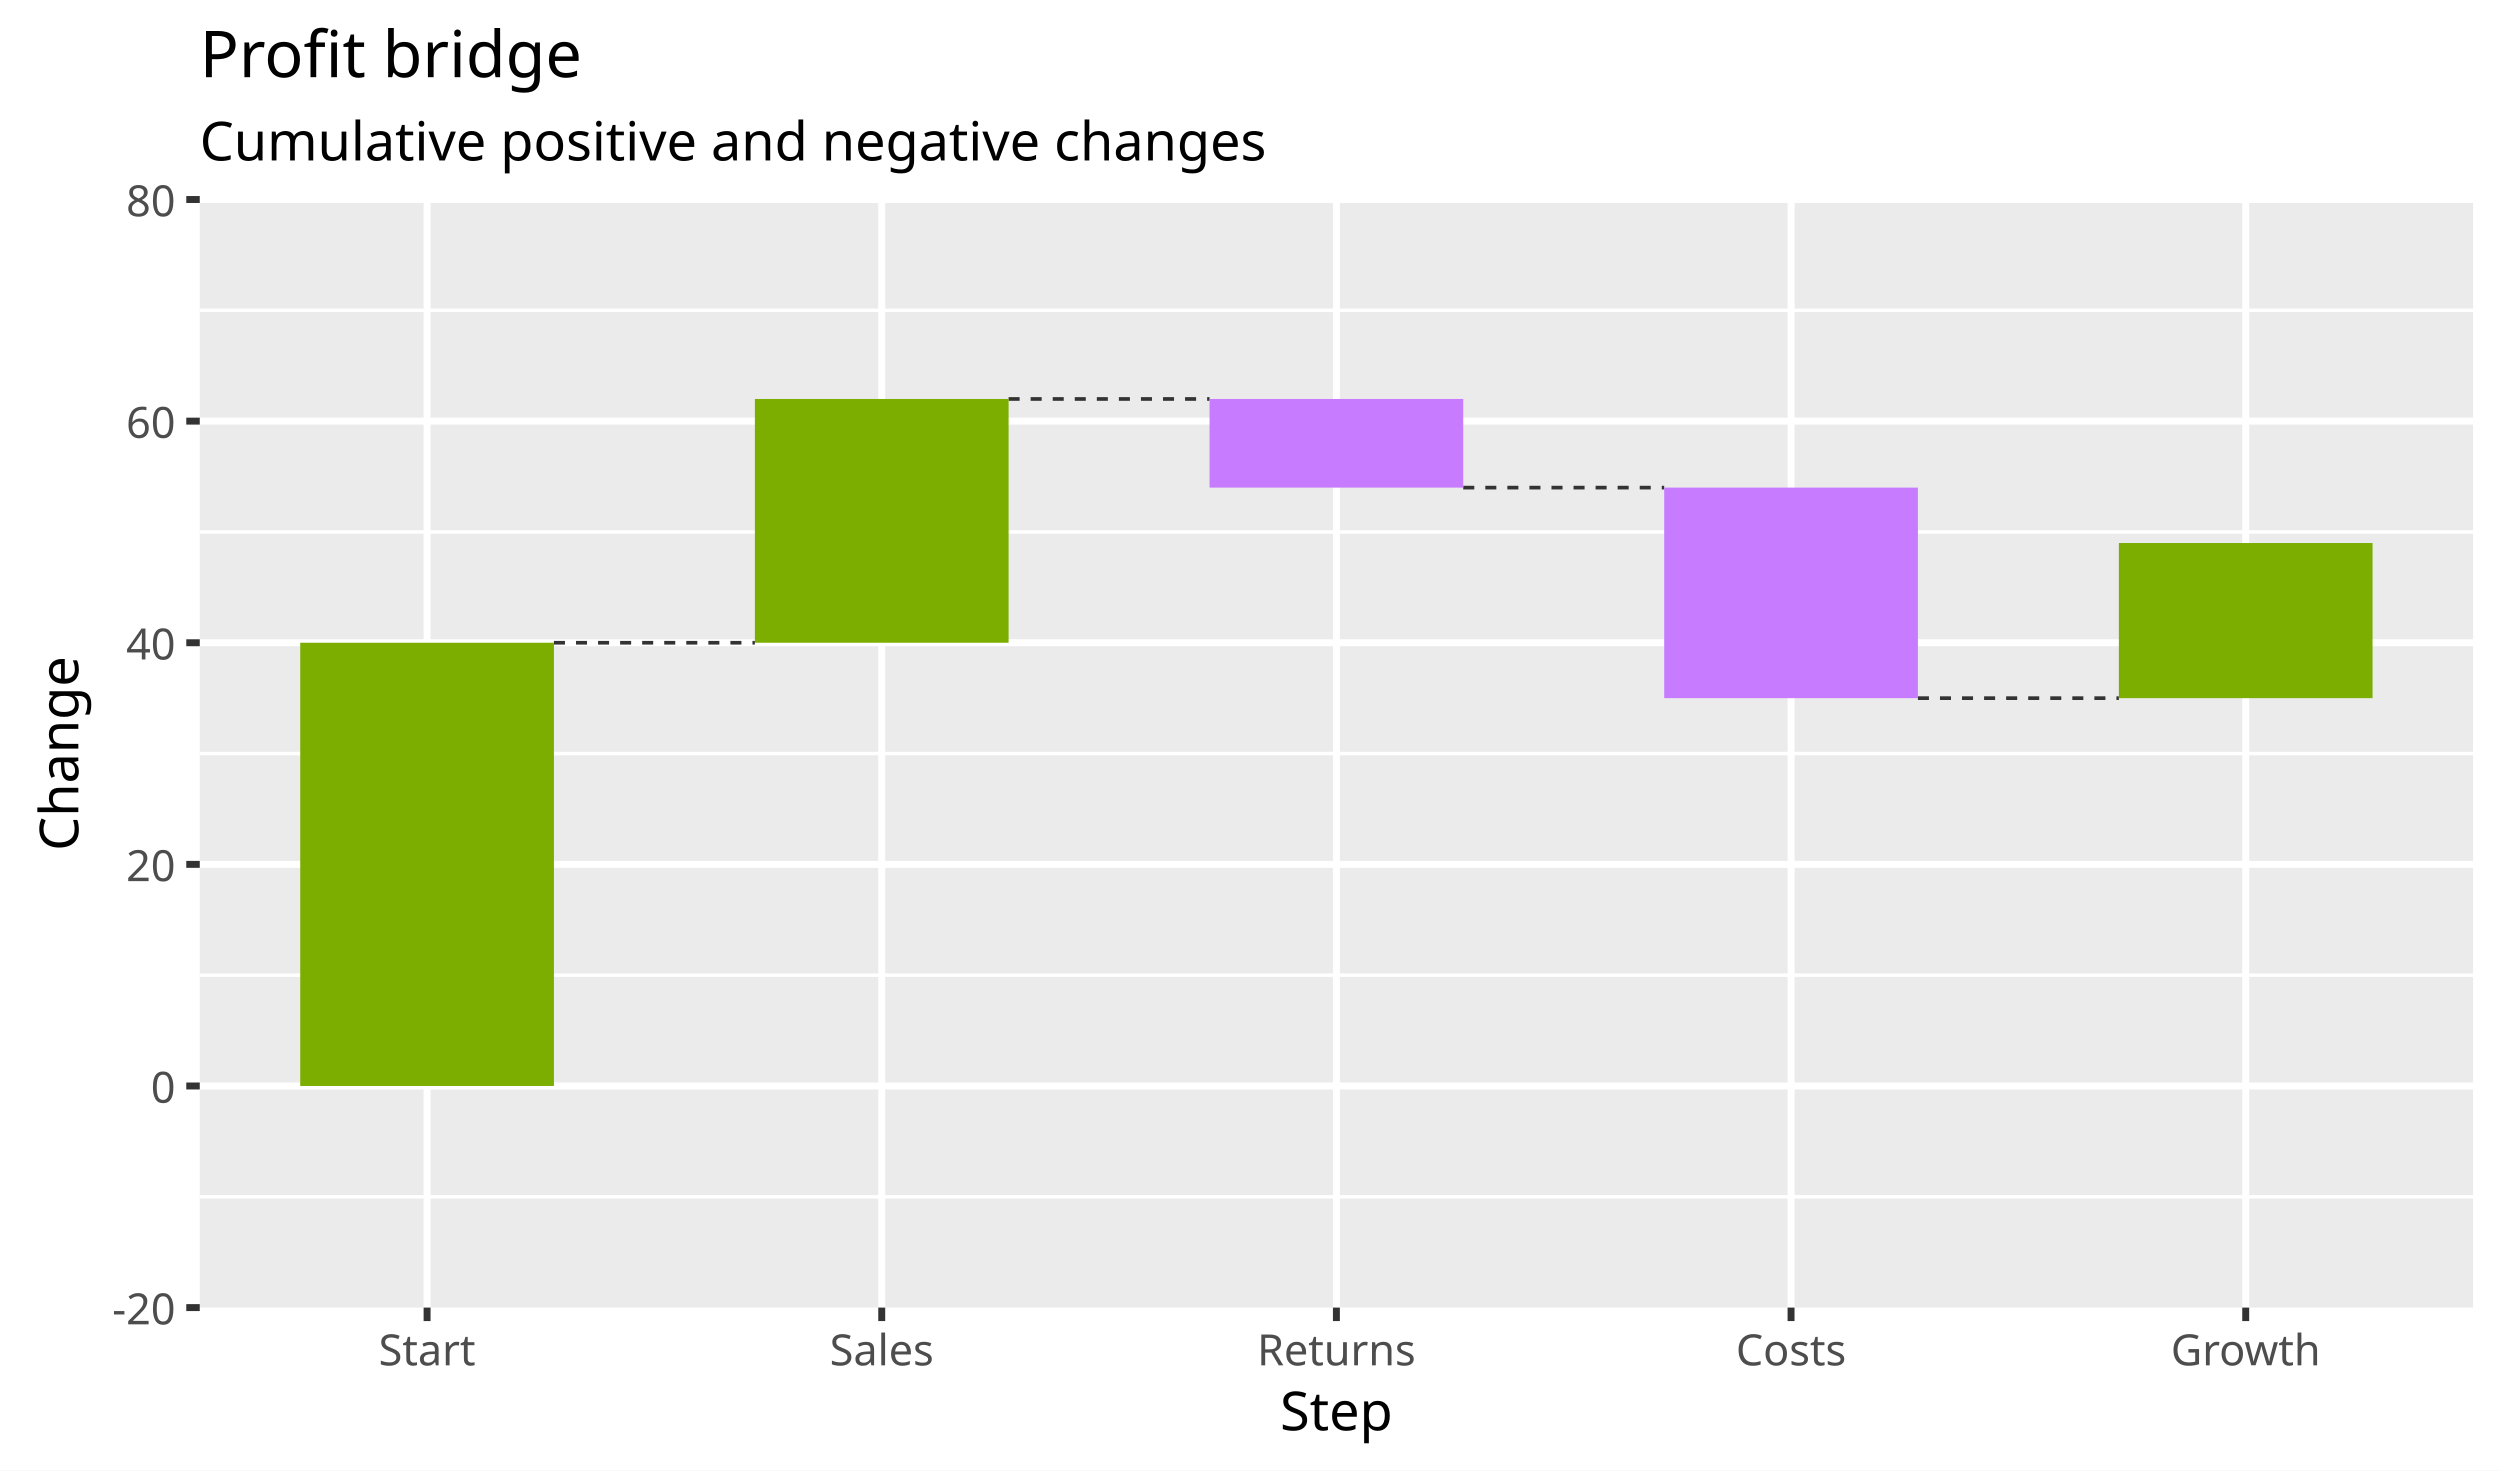
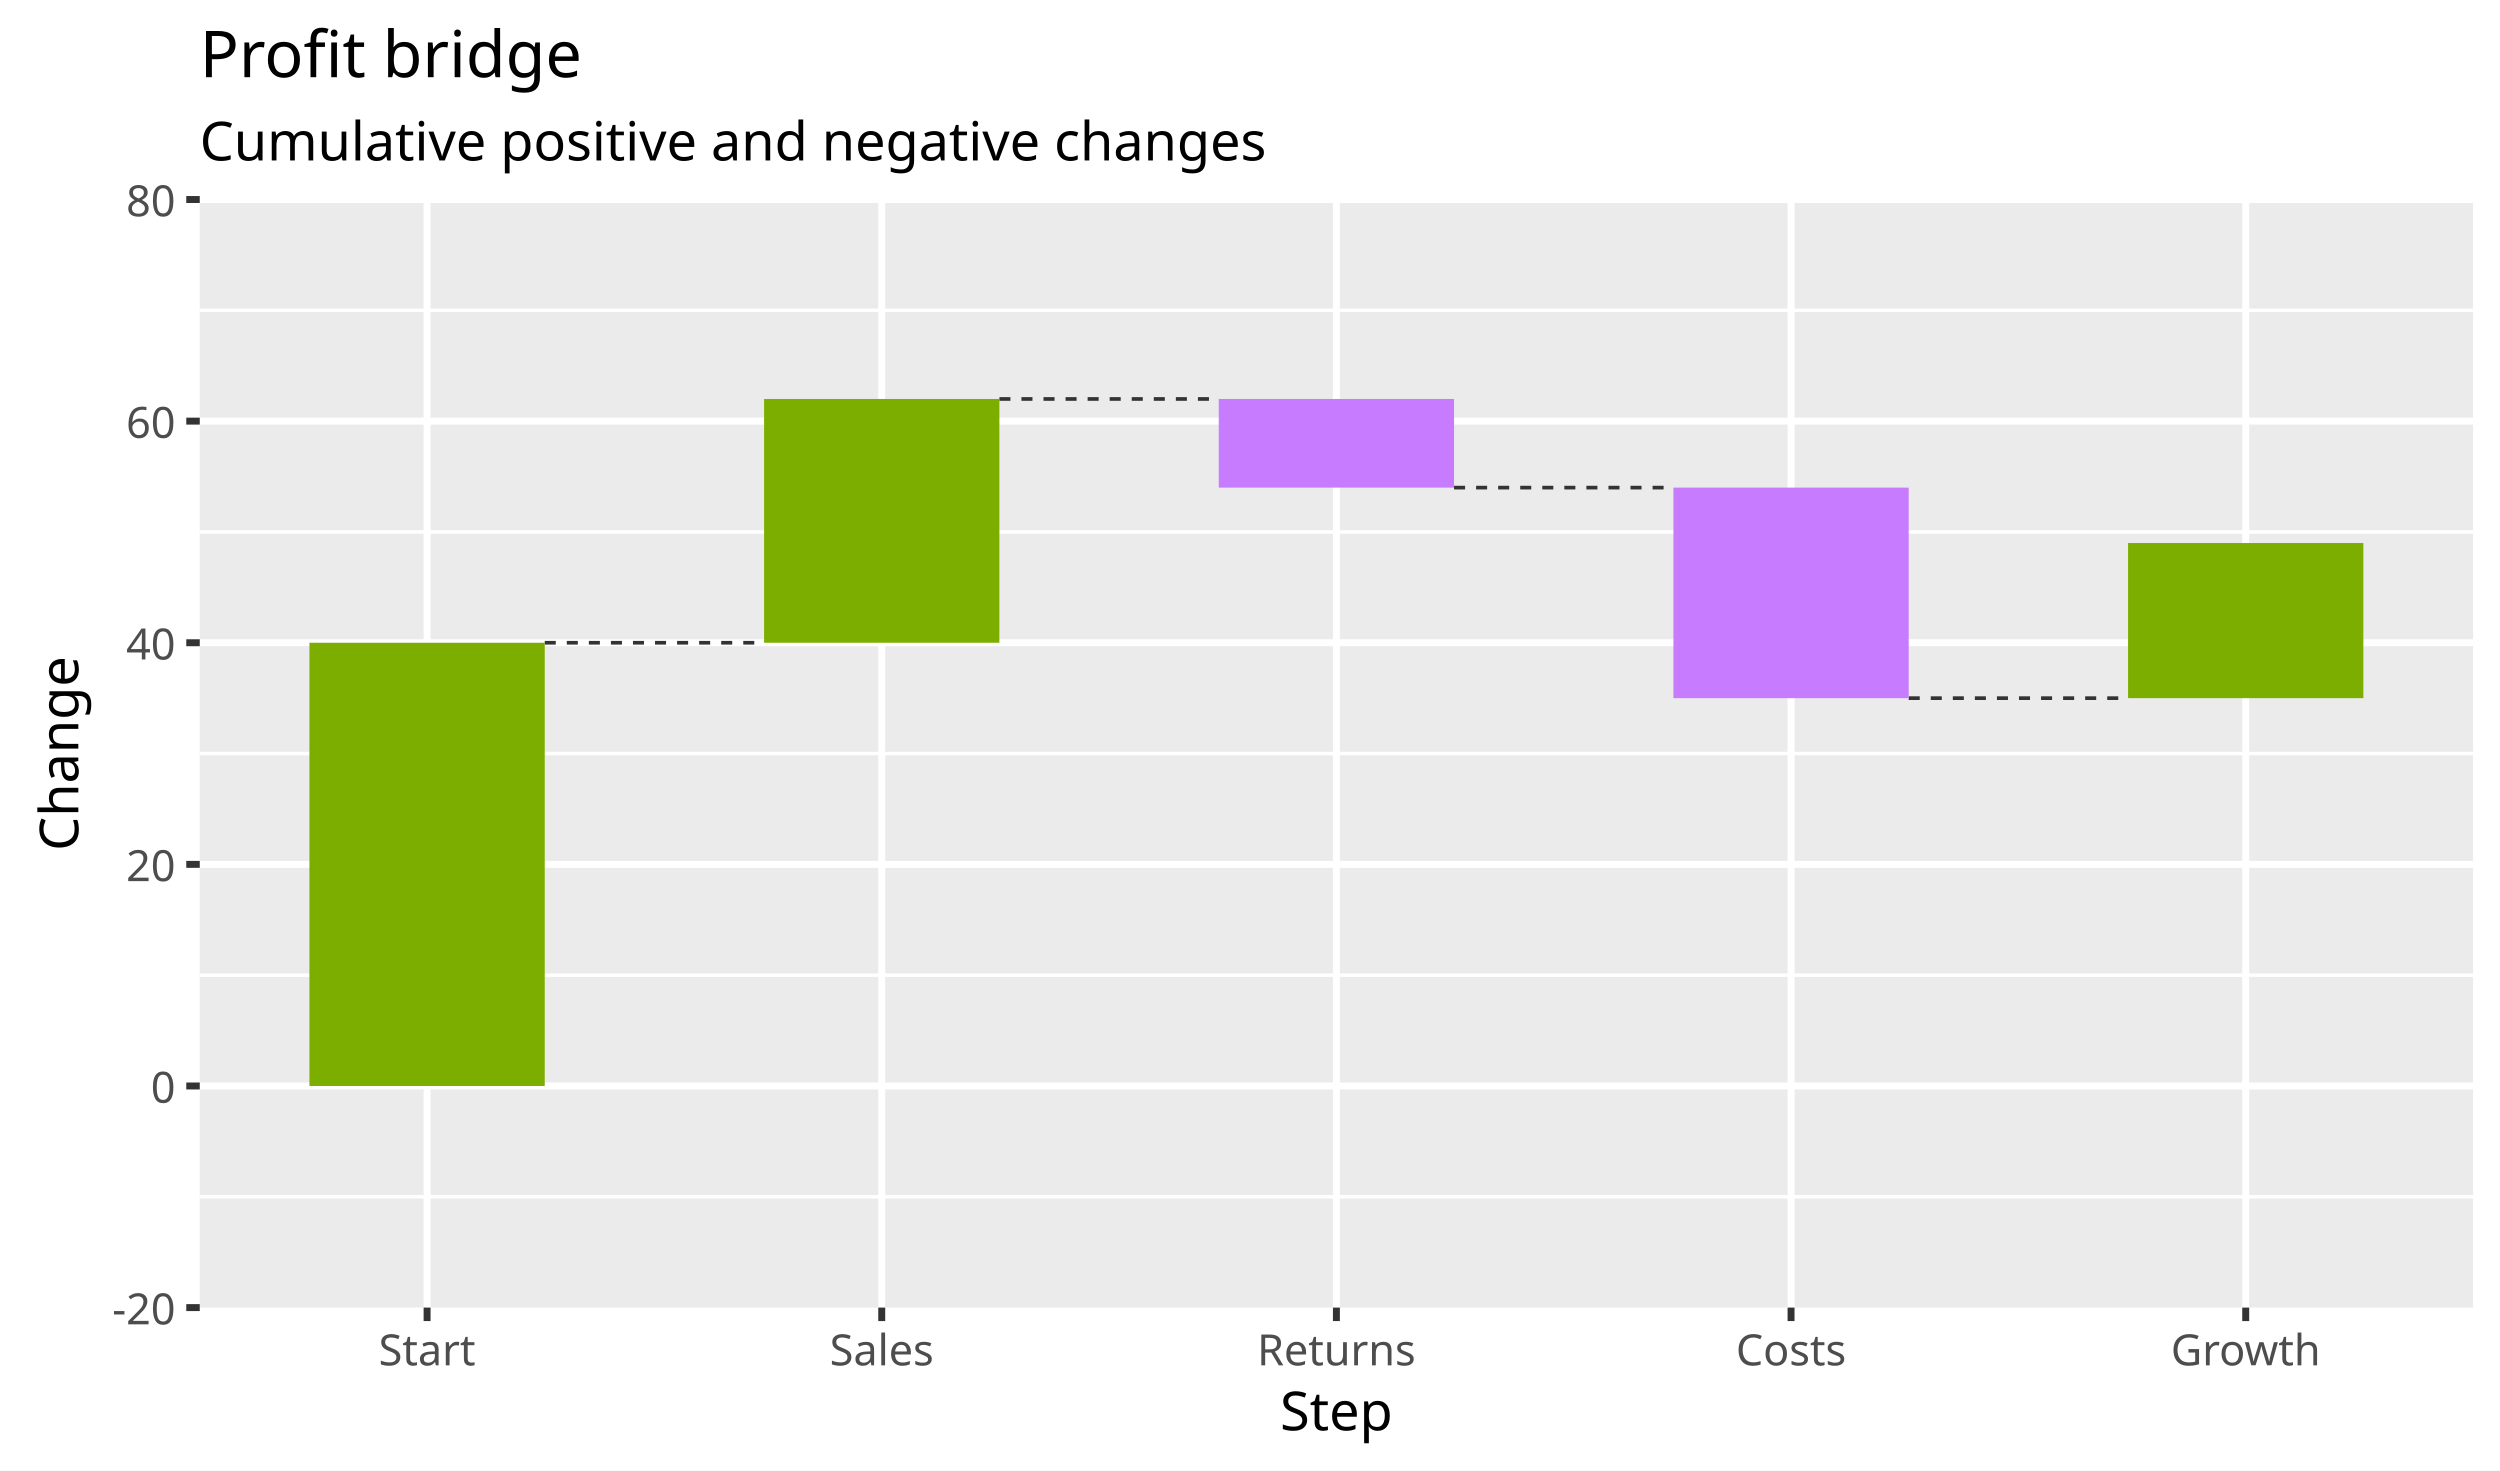
<svg xmlns="http://www.w3.org/2000/svg" width="680" height="400" viewBox="0 0 680 400" role="img" aria-labelledby="title description">
  <defs>
    <clipPath id="clip-1">
      <rect x="54.333" y="54.267" width="618.333" height="301.4" />
    </clipPath>
  </defs>
  <rect width="100%" height="100%" fill="#FFFFFF" />
  <g data-scene-node="scene:root">
    <rect data-scene-node="chart:panel" x="54.333" y="54.267" width="618.333" height="301.4" rx="0" fill="#EBEBEB" />
    <line data-scene-node="axis-y:grid-minor:0" x1="54.333" y1="84.407" x2="672.667" y2="84.407" fill="none" stroke="#FFFFFF" stroke-width="0.945" stroke-linecap="butt" />
    <line data-scene-node="axis-y:grid-minor:1" x1="54.333" y1="144.687" x2="672.667" y2="144.687" fill="none" stroke="#FFFFFF" stroke-width="0.945" stroke-linecap="butt" />
    <line data-scene-node="axis-y:grid-minor:2" x1="54.333" y1="204.967" x2="672.667" y2="204.967" fill="none" stroke="#FFFFFF" stroke-width="0.945" stroke-linecap="butt" />
    <line data-scene-node="axis-y:grid-minor:3" x1="54.333" y1="265.247" x2="672.667" y2="265.247" fill="none" stroke="#FFFFFF" stroke-width="0.945" stroke-linecap="butt" />
    <line data-scene-node="axis-y:grid-minor:4" x1="54.333" y1="325.527" x2="672.667" y2="325.527" fill="none" stroke="#FFFFFF" stroke-width="0.945" stroke-linecap="butt" />
    <line data-scene-node="axis-x:grid:0" x1="116.167" y1="54.267" x2="116.167" y2="355.667" fill="none" stroke="#FFFFFF" stroke-width="1.89" stroke-linecap="butt" />
    <line data-scene-node="axis-x:grid:1" x1="239.833" y1="54.267" x2="239.833" y2="355.667" fill="none" stroke="#FFFFFF" stroke-width="1.89" stroke-linecap="butt" />
    <line data-scene-node="axis-x:grid:2" x1="363.5" y1="54.267" x2="363.5" y2="355.667" fill="none" stroke="#FFFFFF" stroke-width="1.89" stroke-linecap="butt" />
    <line data-scene-node="axis-x:grid:3" x1="487.167" y1="54.267" x2="487.167" y2="355.667" fill="none" stroke="#FFFFFF" stroke-width="1.89" stroke-linecap="butt" />
    <line data-scene-node="axis-x:grid:4" x1="610.833" y1="54.267" x2="610.833" y2="355.667" fill="none" stroke="#FFFFFF" stroke-width="1.89" stroke-linecap="butt" />
    <line data-scene-node="axis-y:grid:1" x1="54.333" y1="295.387" x2="672.667" y2="295.387" fill="none" stroke="#FFFFFF" stroke-width="1.89" stroke-linecap="butt" />
    <line data-scene-node="axis-y:grid:2" x1="54.333" y1="235.107" x2="672.667" y2="235.107" fill="none" stroke="#FFFFFF" stroke-width="1.89" stroke-linecap="butt" />
    <line data-scene-node="axis-y:grid:3" x1="54.333" y1="174.827" x2="672.667" y2="174.827" fill="none" stroke="#FFFFFF" stroke-width="1.89" stroke-linecap="butt" />
    <line data-scene-node="axis-y:grid:4" x1="54.333" y1="114.547" x2="672.667" y2="114.547" fill="none" stroke="#FFFFFF" stroke-width="1.89" stroke-linecap="butt" />
    <line data-scene-node="axis-y:grid:5" x1="54.333" y1="54.267" x2="672.667" y2="54.267" fill="none" stroke="#FFFFFF" stroke-width="1.89" stroke-linecap="butt" />
    <g data-scene-node="layer-0:group" clip-path="url(#clip-1)">
-       <line data-scene-node="layer-0:connector:0" x1="150.67" y1="174.827" x2="205.33" y2="174.827" fill="none" stroke="#333333" stroke-width="1" stroke-dasharray="3 3" stroke-linecap="butt" />
-       <line data-scene-node="layer-0:connector:1" x1="274.336" y1="108.519" x2="328.997" y2="108.519" fill="none" stroke="#333333" stroke-width="1" stroke-dasharray="3 3" stroke-linecap="butt" />
-       <line data-scene-node="layer-0:connector:2" x1="398.003" y1="132.631" x2="452.664" y2="132.631" fill="none" stroke="#333333" stroke-width="1" stroke-dasharray="3 3" stroke-linecap="butt" />
-       <line data-scene-node="layer-0:connector:3" x1="521.67" y1="189.897" x2="576.33" y2="189.897" fill="none" stroke="#333333" stroke-width="1" stroke-dasharray="3 3" stroke-linecap="butt" />
-       <rect data-scene-node="layer-0:waterfall:0" x="81.664" y="174.827" width="69.006" height="120.56" rx="0" fill="#7CAE00" />
-       <rect data-scene-node="layer-0:waterfall:1" x="205.33" y="108.519" width="69.006" height="66.308" rx="0" fill="#7CAE00" />
-       <rect data-scene-node="layer-0:waterfall:2" x="328.997" y="108.519" width="69.006" height="24.112" rx="0" fill="#C77CFF" />
-       <rect data-scene-node="layer-0:waterfall:3" x="452.664" y="132.631" width="69.006" height="57.266" rx="0" fill="#C77CFF" />
-       <rect data-scene-node="layer-0:waterfall:4" x="576.33" y="147.701" width="69.006" height="42.196" rx="0" fill="#7CAE00" />
+       <line data-scene-node="layer-0:connector:0" x1="148.167" y1="174.827" x2="207.833" y2="174.827" fill="none" stroke="#333333" stroke-width="1" stroke-dasharray="3 3" stroke-linecap="butt" />
+       <line data-scene-node="layer-0:connector:1" x1="271.833" y1="108.519" x2="331.5" y2="108.519" fill="none" stroke="#333333" stroke-width="1" stroke-dasharray="3 3" stroke-linecap="butt" />
+       <line data-scene-node="layer-0:connector:2" x1="395.5" y1="132.631" x2="455.167" y2="132.631" fill="none" stroke="#333333" stroke-width="1" stroke-dasharray="3 3" stroke-linecap="butt" />
+       <line data-scene-node="layer-0:connector:3" x1="519.167" y1="189.897" x2="578.833" y2="189.897" fill="none" stroke="#333333" stroke-width="1" stroke-dasharray="3 3" stroke-linecap="butt" />
+       <rect data-scene-node="layer-0:waterfall:0" x="84.167" y="174.827" width="64" height="120.56" rx="0" fill="#7CAE00" />
+       <rect data-scene-node="layer-0:waterfall:1" x="207.833" y="108.519" width="64" height="66.308" rx="0" fill="#7CAE00" />
+       <rect data-scene-node="layer-0:waterfall:2" x="331.5" y="108.519" width="64" height="24.112" rx="0" fill="#C77CFF" />
+       <rect data-scene-node="layer-0:waterfall:3" x="455.167" y="132.631" width="64" height="57.266" rx="0" fill="#C77CFF" />
+       <rect data-scene-node="layer-0:waterfall:4" x="578.833" y="147.701" width="64" height="42.196" rx="0" fill="#7CAE00" />
    </g>
    <line data-scene-node="axis-x:tick:0" x1="116.167" y1="355.667" x2="116.167" y2="359.333" fill="none" stroke="#333333" stroke-width="1.89" stroke-linecap="butt" />
    <line data-scene-node="axis-x:tick:1" x1="239.833" y1="355.667" x2="239.833" y2="359.333" fill="none" stroke="#333333" stroke-width="1.89" stroke-linecap="butt" />
    <line data-scene-node="axis-x:tick:2" x1="363.5" y1="355.667" x2="363.5" y2="359.333" fill="none" stroke="#333333" stroke-width="1.89" stroke-linecap="butt" />
    <line data-scene-node="axis-x:tick:3" x1="487.167" y1="355.667" x2="487.167" y2="359.333" fill="none" stroke="#333333" stroke-width="1.89" stroke-linecap="butt" />
    <line data-scene-node="axis-x:tick:4" x1="610.833" y1="355.667" x2="610.833" y2="359.333" fill="none" stroke="#333333" stroke-width="1.89" stroke-linecap="butt" />
    <line data-scene-node="axis-y:tick:0" x1="54.333" y1="355.667" x2="50.667" y2="355.667" fill="none" stroke="#333333" stroke-width="1.89" stroke-linecap="butt" />
    <line data-scene-node="axis-y:tick:1" x1="54.333" y1="295.387" x2="50.667" y2="295.387" fill="none" stroke="#333333" stroke-width="1.89" stroke-linecap="butt" />
    <line data-scene-node="axis-y:tick:2" x1="54.333" y1="235.107" x2="50.667" y2="235.107" fill="none" stroke="#333333" stroke-width="1.89" stroke-linecap="butt" />
    <line data-scene-node="axis-y:tick:3" x1="54.333" y1="174.827" x2="50.667" y2="174.827" fill="none" stroke="#333333" stroke-width="1.89" stroke-linecap="butt" />
    <line data-scene-node="axis-y:tick:4" x1="54.333" y1="114.547" x2="50.667" y2="114.547" fill="none" stroke="#333333" stroke-width="1.89" stroke-linecap="butt" />
    <line data-scene-node="axis-y:tick:5" x1="54.333" y1="54.267" x2="50.667" y2="54.267" fill="none" stroke="#333333" stroke-width="1.89" stroke-linecap="butt" />
    <text data-scene-node="axis-x:label:0" x="116.167" y="362.267" fill="#4D4D4D" font-family="sans-serif" font-size="11.733" font-weight="400" text-anchor="middle" dominant-baseline="text-before-edge">Start</text>
    <text data-scene-node="axis-x:label:1" x="239.833" y="362.267" fill="#4D4D4D" font-family="sans-serif" font-size="11.733" font-weight="400" text-anchor="middle" dominant-baseline="text-before-edge">Sales</text>
    <text data-scene-node="axis-x:label:2" x="363.5" y="362.267" fill="#4D4D4D" font-family="sans-serif" font-size="11.733" font-weight="400" text-anchor="middle" dominant-baseline="text-before-edge">Returns</text>
    <text data-scene-node="axis-x:label:3" x="487.167" y="362.267" fill="#4D4D4D" font-family="sans-serif" font-size="11.733" font-weight="400" text-anchor="middle" dominant-baseline="text-before-edge">Costs</text>
    <text data-scene-node="axis-x:label:4" x="610.833" y="362.267" fill="#4D4D4D" font-family="sans-serif" font-size="11.733" font-weight="400" text-anchor="middle" dominant-baseline="text-before-edge">Growth</text>
    <text data-scene-node="axis-x:title" x="363.5" y="377.667" fill="#000000" font-family="sans-serif" font-size="14.667" font-weight="400" text-anchor="middle" dominant-baseline="text-before-edge">Step</text>
    <text data-scene-node="axis-y:label:0" x="47.733" y="355.667" fill="#4D4D4D" font-family="sans-serif" font-size="11.733" font-weight="400" text-anchor="end" dominant-baseline="central">-20</text>
    <text data-scene-node="axis-y:label:1" x="47.733" y="295.387" fill="#4D4D4D" font-family="sans-serif" font-size="11.733" font-weight="400" text-anchor="end" dominant-baseline="central">0</text>
    <text data-scene-node="axis-y:label:2" x="47.733" y="235.107" fill="#4D4D4D" font-family="sans-serif" font-size="11.733" font-weight="400" text-anchor="end" dominant-baseline="central">20</text>
    <text data-scene-node="axis-y:label:3" x="47.733" y="174.827" fill="#4D4D4D" font-family="sans-serif" font-size="11.733" font-weight="400" text-anchor="end" dominant-baseline="central">40</text>
    <text data-scene-node="axis-y:label:4" x="47.733" y="114.547" fill="#4D4D4D" font-family="sans-serif" font-size="11.733" font-weight="400" text-anchor="end" dominant-baseline="central">60</text>
    <text data-scene-node="axis-y:label:5" x="47.733" y="54.267" fill="#4D4D4D" font-family="sans-serif" font-size="11.733" font-weight="400" text-anchor="end" dominant-baseline="central">80</text>
    <text data-scene-node="axis-y:title" x="15.613" y="204.967" fill="#000000" font-family="sans-serif" font-size="14.667" font-weight="400" text-anchor="middle" dominant-baseline="central" transform="rotate(-90 15.613 204.967)">Change</text>
    <text data-scene-node="chart:title" x="54.333" y="7.333" fill="#000000" font-family="sans-serif" font-size="17.6" font-weight="400" text-anchor="start" dominant-baseline="text-before-edge">Profit bridge</text>
    <text data-scene-node="chart:subtitle" x="54.333" y="32.267" fill="#000000" font-family="sans-serif" font-size="14.667" font-weight="400" text-anchor="start" dominant-baseline="text-before-edge">Cumulative positive and negative changes</text>
  </g>
</svg>
